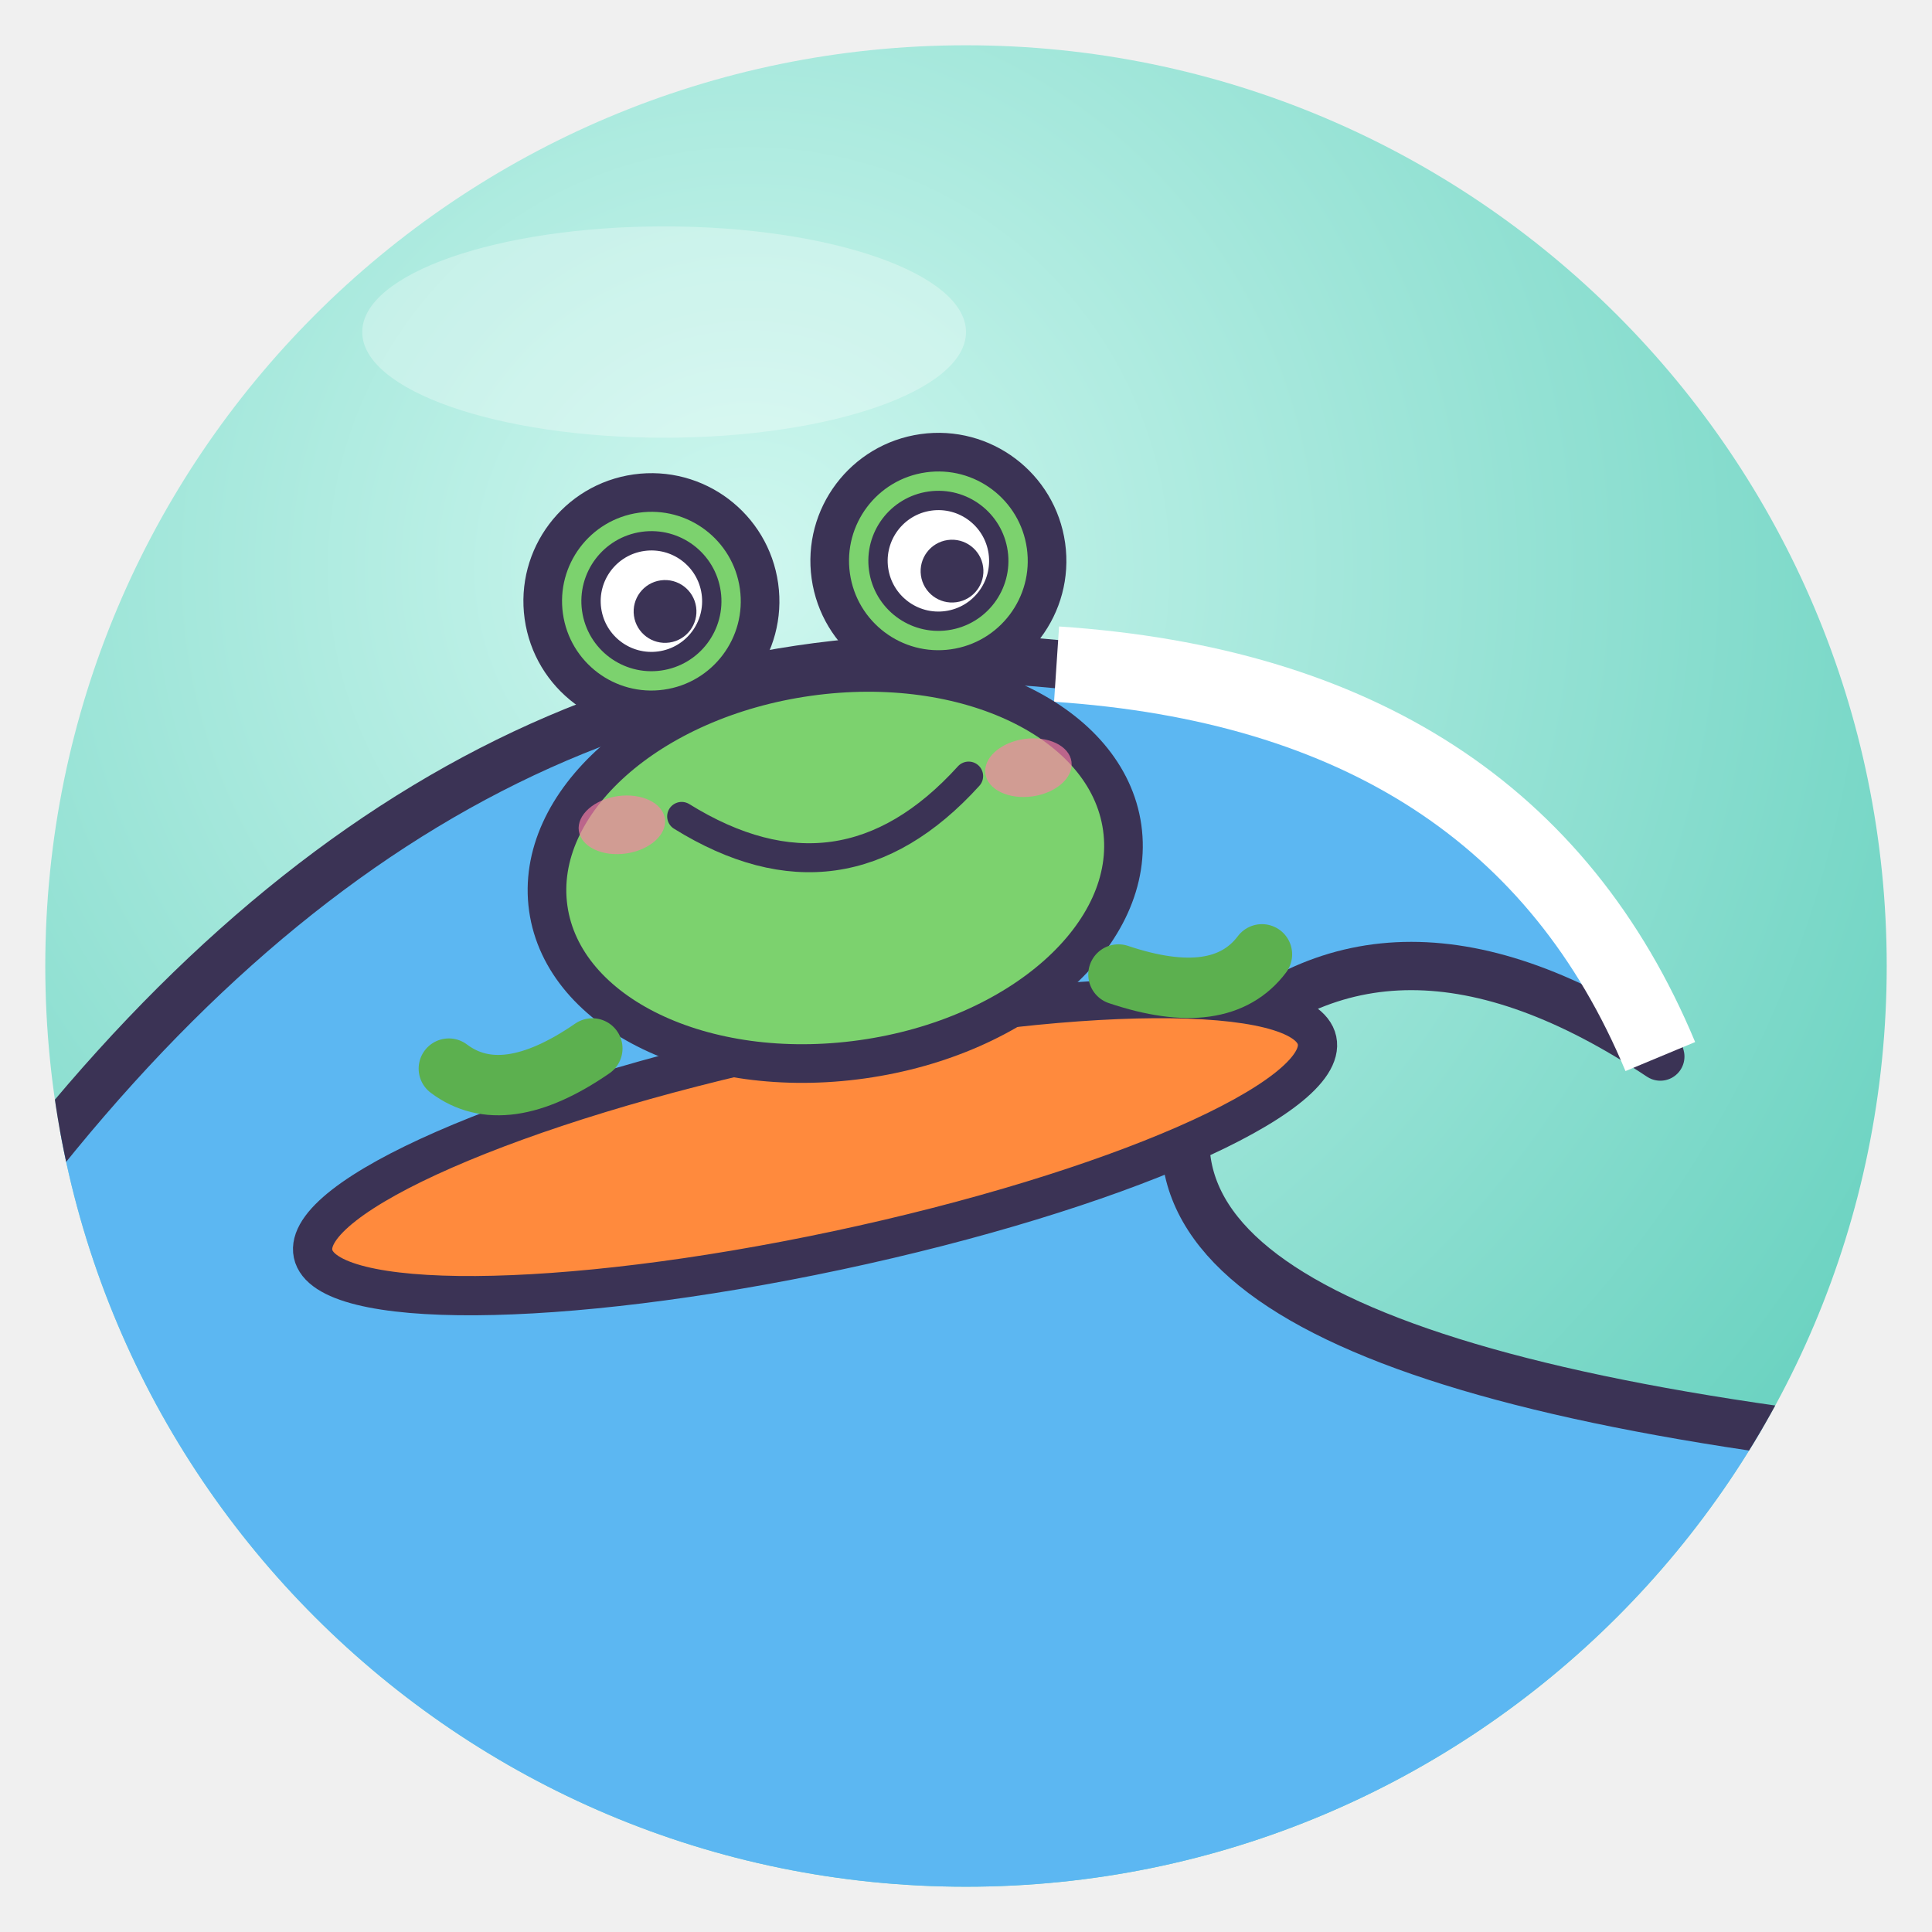
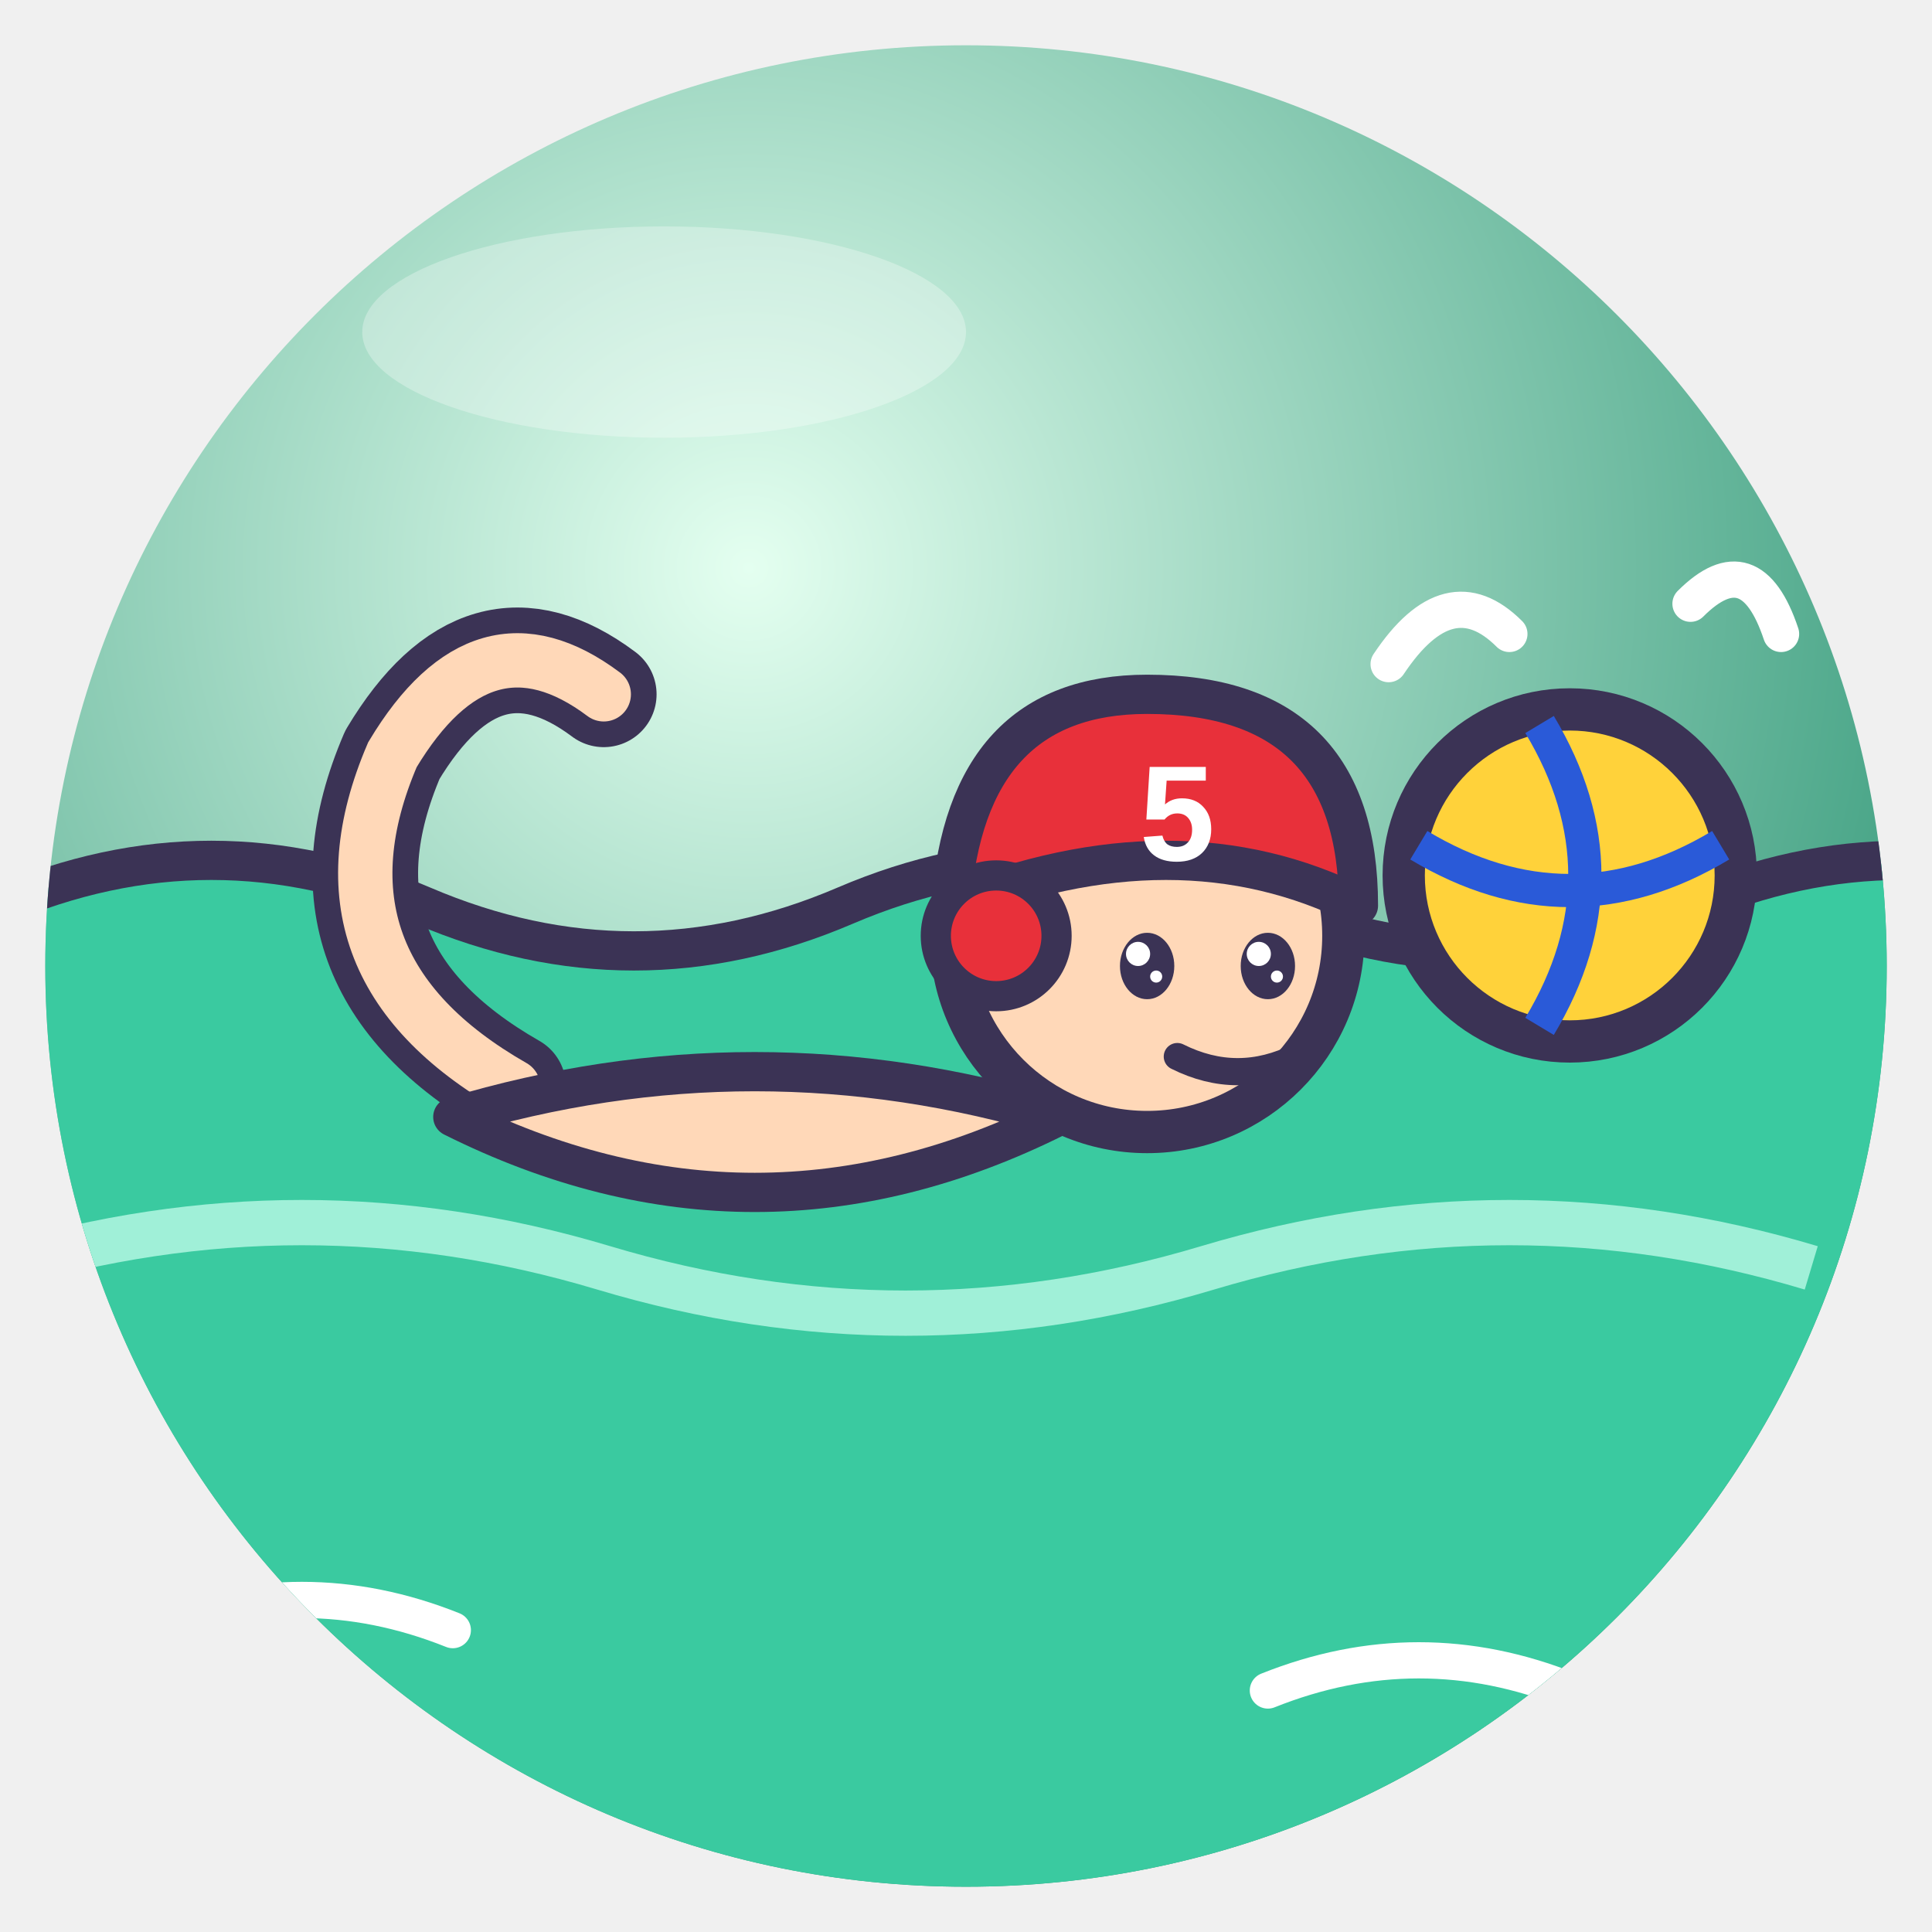
<svg xmlns="http://www.w3.org/2000/svg" viewBox="0 0 128 128" width="128" height="128">
  <defs>
    <radialGradient id="g" cx="38%" cy="28%" r="85%">
-       <stop offset="0" stop-color="#CFF7EF" />
-       <stop offset="1" stop-color="#5CCDBA" />
+       <stop offset="0" stop-color="#E4FFF0" />
+       <stop offset="1" stop-color="#1A8A68" />
    </radialGradient>
    <clipPath id="c">
      <circle cx="64" cy="64" r="61" />
    </clipPath>
  </defs>
  <circle cx="64" cy="64" r="61" fill="url(#g)" />
  <g clip-path="url(#c)">
-     <path d="M0 128 V80 Q30 40 70 44 Q104 48 110 70 Q92 58 80 70 Q70 90 128 96 V128Z" fill="#5CB7F2" stroke="#3B3355" stroke-width="3.2" stroke-linejoin="round" stroke-linecap="round" />
-     <path d="M70 44 Q100 46 110 70" fill="none" stroke="#fff" stroke-width="5" />
-     <ellipse cx="54" cy="76" rx="34" ry="7" fill="#FF8A3D" stroke="#3B3355" stroke-linejoin="round" stroke-linecap="round" stroke-width="2.6" transform="rotate(-12 54 76)" />
-     <g transform="translate(54 48) rotate(-8) scale(0.8 0.8)">
-       <ellipse cx="0" cy="12" rx="24" ry="16" fill="#7CD26E" stroke="#3B3355" stroke-width="3.2" stroke-linejoin="round" stroke-linecap="round" />
-       <ellipse cx="-12" cy="-12" rx="9" ry="9" fill="#7CD26E" stroke="#3B3355" stroke-width="3.2" stroke-linejoin="round" stroke-linecap="round" />
-       <ellipse cx="12" cy="-12" rx="9" ry="9" fill="#7CD26E" stroke="#3B3355" stroke-width="3.2" stroke-linejoin="round" stroke-linecap="round" />
-       <circle cx="-12" cy="-12" r="5" fill="#fff" stroke="#3B3355" stroke-linejoin="round" stroke-linecap="round" stroke-width="1.6" />
-       <circle cx="12" cy="-12" r="5" fill="#fff" stroke="#3B3355" stroke-linejoin="round" stroke-linecap="round" stroke-width="1.6" />
-       <circle cx="-11" cy="-11" r="2.6" fill="#3B3355" />
-       <circle cx="13" cy="-11" r="2.6" fill="#3B3355" />
-       <path d="M-12 6 Q0 16 12 6" fill="none" stroke="#3B3355" stroke-linejoin="round" stroke-linecap="round" stroke-width="2.4" />
-       <ellipse cx="-17" cy="6" rx="3.6" ry="2.4" fill="#FF7FA8" opacity=".65" />
-       <ellipse cx="17" cy="6" rx="3.6" ry="2.4" fill="#FF7FA8" opacity=".65" />
-       <path d="M-22 24 q-8 4 -12 0 M22 24 q8 4 12 0" fill="none" stroke="#5CB04F" stroke-width="5" stroke-linecap="round" />
-     </g>
+     <path d="M0 60 Q14 54 28 60 T56 60 T84 60 T112 60 T140 60 V128 H0Z" fill="#3ACAA0" stroke="#3B3355" stroke-linejoin="round" stroke-linecap="round" stroke-width="2.6" />
+     <path d="M0 84 Q20 78 40 84 T80 84 T120 84" fill="none" stroke="#A0F0D8" stroke-width="3" />
+     <path d="M10 108 Q20 104 30 108 M84 112 Q94 108 104 112" fill="none" stroke="#fff" stroke-width="2.4" stroke-linecap="round" />
+     <path d="M34 72 Q20 64 26 50 Q32 40 40 46" fill="none" stroke="#3B3355" stroke-linejoin="round" stroke-linecap="round" stroke-width="7" />
+     <path d="M34 72 Q20 64 26 50 Q32 40 40 46" fill="none" stroke="#FFD8B8" stroke-width="3.6" stroke-linecap="round" />
+     <path d="M30 74 Q50 84 70 74 Q50 68 30 74Z" fill="#FFD8B8" stroke="#3B3355" stroke-linejoin="round" stroke-linecap="round" stroke-width="2.6" />
+     <circle cx="76" cy="62" r="13" fill="#FFD8B8" stroke="#3B3355" stroke-linejoin="round" stroke-linecap="round" stroke-width="2.8" />
+     <path d="M63 60 Q64 46 76 46 Q90 46 90 60 Q78 54 63 60Z" fill="#E8303A" stroke="#3B3355" stroke-linejoin="round" stroke-linecap="round" stroke-width="2.6" />
+     <circle cx="66" cy="62" r="4" fill="#E8303A" stroke="#3B3355" stroke-linejoin="round" stroke-linecap="round" stroke-width="2" />
+     <text x="78" y="57" font-family="Arial" font-weight="bold" font-size="9" fill="#fff" text-anchor="middle">5</text>
+     <ellipse cx="76" cy="64" rx="1.8" ry="2.2" fill="#3B3355" />
+     <circle cx="75.4" cy="63.2" r="0.8" fill="#fff" />
+     <circle cx="76.6" cy="64.7" r="0.4" fill="#fff" />
+     <ellipse cx="84" cy="64" rx="1.8" ry="2.2" fill="#3B3355" />
+     <circle cx="83.4" cy="63.2" r="0.8" fill="#fff" />
+     <circle cx="84.6" cy="64.7" r="0.4" fill="#fff" />
+     <path d="M78 70 Q82 72 86 70" fill="none" stroke="#3B3355" stroke-linejoin="round" stroke-linecap="round" stroke-width="1.8" />
+     <circle cx="104" cy="58" r="11" fill="#FFD23A" stroke="#3B3355" stroke-linejoin="round" stroke-linecap="round" stroke-width="2.8" />
+     <path d="M94 56 Q104 62 114 56 M102 48 Q108 58 102 68" fill="none" stroke="#2A5AD8" stroke-width="2.2" />
+     <path d="M92 44 Q96 38 100 42 M112 40 Q116 36 118 42" fill="none" stroke="#fff" stroke-width="2.4" stroke-linecap="round" />
  </g>
  <ellipse cx="44" cy="22" rx="20" ry="7" fill="#fff" opacity=".3" />
</svg>
